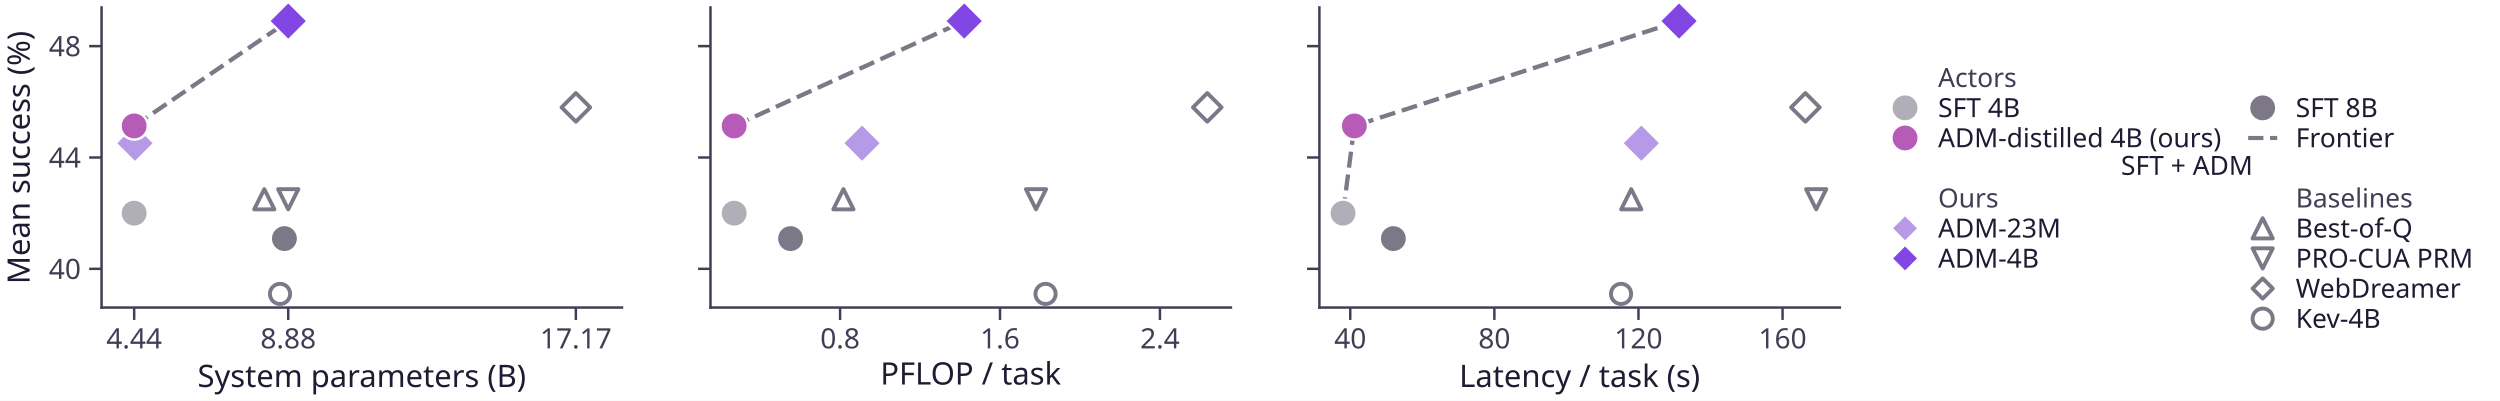
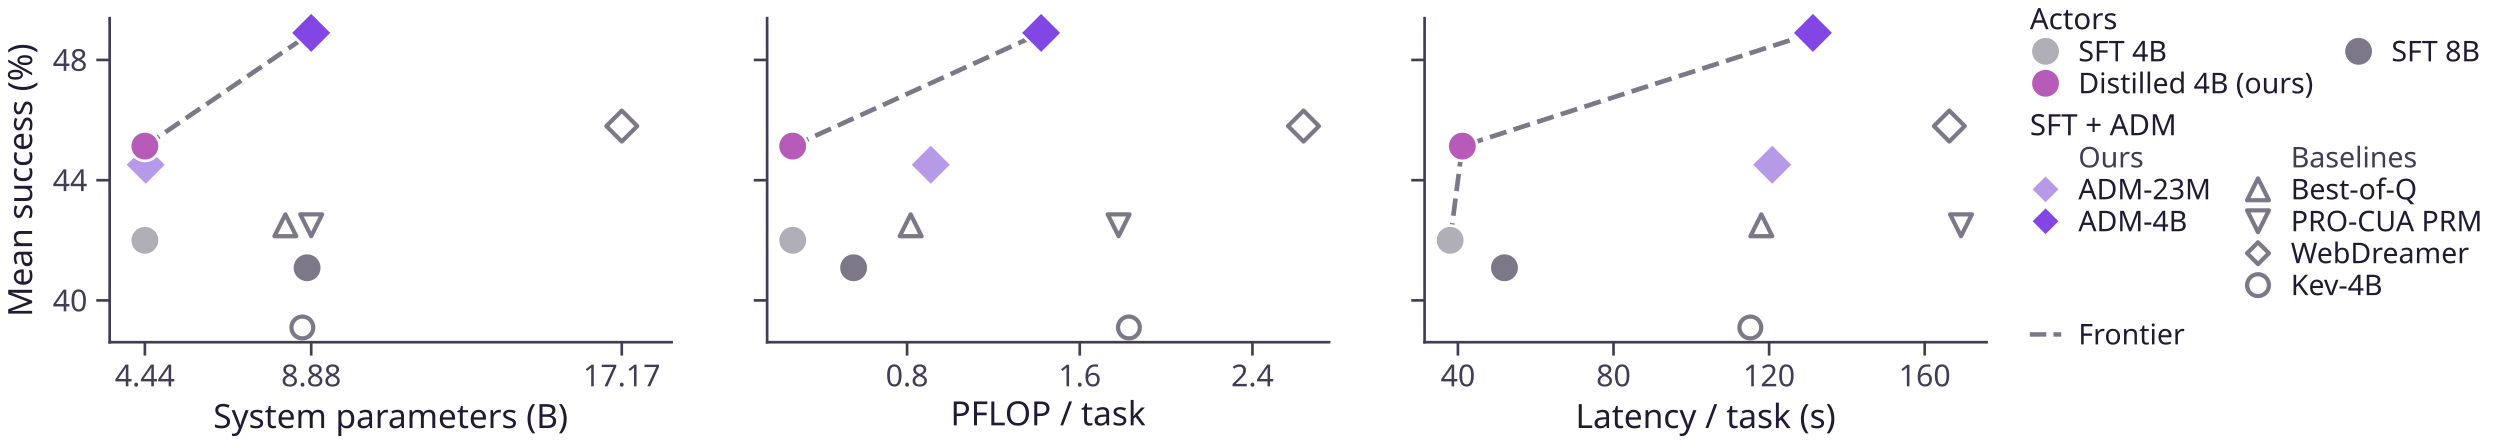
- <svg xmlns="http://www.w3.org/2000/svg" xmlns:xlink="http://www.w3.org/1999/xlink" width="605.77pt" height="97.076pt" viewBox="0 0 605.77 97.076" version="1.1">
+ <svg xmlns="http://www.w3.org/2000/svg" xmlns:xlink="http://www.w3.org/1999/xlink" width="561.035pt" height="99.351pt" viewBox="0 0 561.035 99.351" version="1.1">
  <defs>
    <style type="text/css">*{stroke-linejoin: round; stroke-linecap: butt}</style>
  </defs>
  <g id="figure_1">
    <g id="patch_1">
-       <path d="M 0 97.076 L 605.77 97.076 L 605.77 0 L 0 0 z " style="fill: #ffffff" />
+       <path d="M 0 99.351 L 561.035 99.351 L 561.035 0 L 0 0 z " style="fill: #ffffff" />
    </g>
    <g id="axes_1">
      <g id="patch_2">
-         <path d="M 24.608 74.52 L 150.716 74.52 L 150.716 1.8 L 24.608 1.8 z " style="fill: #ffffff" />
+         <path d="M 24.608 76.795 L 150.716 76.795 L 150.716 4.075 L 24.608 4.075 z " style="fill: #ffffff" />
      </g>
      <g id="matplotlib.axis_1">
        <g id="xtick_1">
          <g id="line2d_1">
            <defs>
-               <path id="m61de6e46d5" d="M 0 0 L 0 3 " style="stroke: #423c54; stroke-width: 0.6" />
+               <path id="m161fb3082c" d="M 0 0 L 0 3 " style="stroke: #423c54; stroke-width: 0.6" />
            </defs>
            <g>
-               <use xlink:href="#m61de6e46d5" x="32.511" y="74.52" style="fill: #423c54; stroke: #423c54; stroke-width: 0.6" />
+               <use xlink:href="#m161fb3082c" x="32.511" y="76.795" style="fill: #423c54; stroke: #423c54; stroke-width: 0.6" />
            </g>
          </g>
          <g id="text_1">
-             <text style="fill: #423c54; font: 6.8px 'Albert Sans'; text-anchor: middle" x="32.511" y="84.416" transform="rotate(-0 32.51075 84.416)">4.44</text>
+             <text style="fill: #423c54; font: 6.8px 'Albert Sans'; text-anchor: middle" x="32.511" y="86.691" transform="rotate(-0 32.51075 86.6912)">4.44</text>
          </g>
        </g>
        <g id="xtick_2">
          <g id="line2d_2">
            <g>
-               <use xlink:href="#m61de6e46d5" x="69.839" y="74.52" style="fill: #423c54; stroke: #423c54; stroke-width: 0.6" />
+               <use xlink:href="#m161fb3082c" x="69.839" y="76.795" style="fill: #423c54; stroke: #423c54; stroke-width: 0.6" />
            </g>
          </g>
          <g id="text_2">
-             <text style="fill: #423c54; font: 6.8px 'Albert Sans'; text-anchor: middle" x="69.839" y="84.416" transform="rotate(-0 69.83866 84.416)">8.88</text>
+             <text style="fill: #423c54; font: 6.8px 'Albert Sans'; text-anchor: middle" x="69.839" y="86.691" transform="rotate(-0 69.83866 86.6912)">8.88</text>
          </g>
        </g>
        <g id="xtick_3">
          <g id="line2d_3">
            <g>
-               <use xlink:href="#m61de6e46d5" x="139.534" y="74.52" style="fill: #423c54; stroke: #423c54; stroke-width: 0.6" />
+               <use xlink:href="#m161fb3082c" x="139.534" y="76.795" style="fill: #423c54; stroke: #423c54; stroke-width: 0.6" />
            </g>
          </g>
          <g id="text_3">
-             <text style="fill: #423c54; font: 6.8px 'Albert Sans'; text-anchor: middle" x="139.534" y="84.416" transform="rotate(-0 139.5342 84.416)">17.17</text>
+             <text style="fill: #423c54; font: 6.8px 'Albert Sans'; text-anchor: middle" x="139.534" y="86.691" transform="rotate(-0 139.5342 86.6912)">17.17</text>
          </g>
        </g>
        <g id="text_4">
-           <text style="fill: #211a33; font: 7.5px 'Albert Sans'; text-anchor: middle" x="87.662" y="93.776" transform="rotate(-0 87.66189 93.776)">System parameters (B)</text>
+           <text style="fill: #211a33; font: 7.5px 'Albert Sans'; text-anchor: middle" x="87.662" y="96.051" transform="rotate(-0 87.66189 96.0512)">System parameters (B)</text>
        </g>
      </g>
      <g id="matplotlib.axis_2">
        <g id="ytick_1">
          <g id="line2d_4">
            <defs>
-               <path id="m17ef0abd34" d="M 0 0 L -3 0 " style="stroke: #423c54; stroke-width: 0.6" />
+               <path id="m8635930430" d="M 0 0 L -3 0 " style="stroke: #423c54; stroke-width: 0.6" />
            </defs>
            <g>
-               <use xlink:href="#m17ef0abd34" x="24.608" y="65.143" style="fill: #423c54; stroke: #423c54; stroke-width: 0.6" />
+               <use xlink:href="#m8635930430" x="24.608" y="67.419" style="fill: #423c54; stroke: #423c54; stroke-width: 0.6" />
            </g>
          </g>
          <g id="text_5">
-             <text style="fill: #423c54; font: 6.8px 'Albert Sans'; text-anchor: end" x="19.608" y="67.591" transform="rotate(-0 19.608 67.5913)">40</text>
+             <text style="fill: #423c54; font: 6.8px 'Albert Sans'; text-anchor: end" x="19.608" y="69.867" transform="rotate(-0 19.608 69.8665)">40</text>
          </g>
        </g>
        <g id="ytick_2">
          <g id="line2d_5">
            <g>
-               <use xlink:href="#m17ef0abd34" x="24.608" y="38.16" style="fill: #423c54; stroke: #423c54; stroke-width: 0.6" />
+               <use xlink:href="#m8635930430" x="24.608" y="40.435" style="fill: #423c54; stroke: #423c54; stroke-width: 0.6" />
            </g>
          </g>
          <g id="text_6">
-             <text style="fill: #423c54; font: 6.8px 'Albert Sans'; text-anchor: end" x="19.608" y="40.608" transform="rotate(-0 19.608 40.608)">44</text>
+             <text style="fill: #423c54; font: 6.8px 'Albert Sans'; text-anchor: end" x="19.608" y="42.883" transform="rotate(-0 19.608 42.8832)">44</text>
          </g>
        </g>
        <g id="ytick_3">
          <g id="line2d_6">
            <g>
-               <use xlink:href="#m17ef0abd34" x="24.608" y="11.177" style="fill: #423c54; stroke: #423c54; stroke-width: 0.6" />
+               <use xlink:href="#m8635930430" x="24.608" y="13.452" style="fill: #423c54; stroke: #423c54; stroke-width: 0.6" />
            </g>
          </g>
          <g id="text_7">
-             <text style="fill: #423c54; font: 6.8px 'Albert Sans'; text-anchor: end" x="19.608" y="13.625" transform="rotate(-0 19.608 13.6247)">48</text>
+             <text style="fill: #423c54; font: 6.8px 'Albert Sans'; text-anchor: end" x="19.608" y="15.9" transform="rotate(-0 19.608 15.8999)">48</text>
          </g>
        </g>
        <g id="text_8">
-           <text style="fill: #211a33; font: 7.5px 'Albert Sans'; text-anchor: middle" x="7.2" y="38.16" transform="rotate(-90 7.2 38.16)">Mean success (%)</text>
+           <text style="fill: #211a33; font: 7.5px 'Albert Sans'; text-anchor: middle" x="7.2" y="40.435" transform="rotate(-90 7.2 40.4352)">Mean success (%)</text>
        </g>
      </g>
      <g id="line2d_7">
-         <path d="M 32.511 30.515 L 69.839 5.105 " clip-path="url(#p9e33a9fb0e)" style="fill: none; stroke-dasharray: 3.885,1.68; stroke-dashoffset: 0; stroke: #7c7887; stroke-width: 1.05" />
+         <path d="M 32.511 32.79 L 69.839 7.381 " clip-path="url(#p4f24f36ef4)" style="fill: none; stroke-dasharray: 3.885,1.68; stroke-dashoffset: 0; stroke: #7c7887; stroke-width: 1.05" />
      </g>
      <g id="patch_3">
-         <path d="M 24.608 74.52 L 24.608 1.8 " style="fill: none; stroke: #423c54; stroke-width: 0.6; stroke-linejoin: miter; stroke-linecap: square" />
+         <path d="M 24.608 76.795 L 24.608 4.075 " style="fill: none; stroke: #423c54; stroke-width: 0.6; stroke-linejoin: miter; stroke-linecap: square" />
      </g>
      <g id="patch_4">
-         <path d="M 24.608 74.52 L 150.716 74.52 " style="fill: none; stroke: #423c54; stroke-width: 0.6; stroke-linejoin: miter; stroke-linecap: square" />
+         <path d="M 24.608 76.795 L 150.716 76.795 " style="fill: none; stroke: #423c54; stroke-width: 0.6; stroke-linejoin: miter; stroke-linecap: square" />
      </g>
      <g id="PathCollection_1">
        <defs>
-           <path id="m8fd069054c" d="M -0 4.69 L 4.69 0 L 0 -4.69 L -4.69 -0 z " style="stroke: #ffffff; stroke-width: 0.6" />
-         </defs>
-         <g>
-           <use xlink:href="#m8fd069054c" x="69.839" y="5.105" style="fill: #8246e5; stroke: #ffffff; stroke-width: 0.6" />
+           <path id="m4cc34425b3" d="M -0 4.69 L 4.69 0 L 0 -4.69 L -4.69 -0 z " style="stroke: #ffffff; stroke-width: 0.6" />
+         </defs>
+         <g>
+           <use xlink:href="#m4cc34425b3" x="69.839" y="7.381" style="fill: #8246e5; stroke: #ffffff; stroke-width: 0.6" />
        </g>
      </g>
      <g id="PathCollection_2">
        <defs>
-           <path id="m68df8850c3" d="M -0 4.69 L 4.69 0 L 0 -4.69 L -4.69 -0 z " style="stroke: #ffffff; stroke-width: 0.6" />
-         </defs>
-         <g>
-           <use xlink:href="#m68df8850c3" x="32.701" y="34.697" style="fill: #b69ae8; stroke: #ffffff; stroke-width: 0.6" />
+           <path id="mbd50ae4b1d" d="M -0 4.69 L 4.69 0 L 0 -4.69 L -4.69 -0 z " style="stroke: #ffffff; stroke-width: 0.6" />
+         </defs>
+         <g>
+           <use xlink:href="#mbd50ae4b1d" x="32.701" y="36.972" style="fill: #b69ae8; stroke: #ffffff; stroke-width: 0.6" />
        </g>
      </g>
      <g id="PathCollection_3">
        <defs>
-           <path id="m28ce4b82d0" d="M 0 3.317 C 0.88 3.317 1.723 2.967 2.345 2.345 C 2.967 1.723 3.317 0.88 3.317 0 C 3.317 -0.88 2.967 -1.723 2.345 -2.345 C 1.723 -2.967 0.88 -3.317 0 -3.317 C -0.88 -3.317 -1.723 -2.967 -2.345 -2.345 C -2.967 -1.723 -3.317 -0.88 -3.317 0 C -3.317 0.88 -2.967 1.723 -2.345 2.345 C -1.723 2.967 -0.88 3.317 0 3.317 z " style="stroke: #ffffff; stroke-width: 0.6" />
-         </defs>
-         <g>
-           <use xlink:href="#m28ce4b82d0" x="32.511" y="30.515" style="fill: #b65cb8; stroke: #ffffff; stroke-width: 0.6" />
+           <path id="m28ff4e58df" d="M 0 3.317 C 0.88 3.317 1.723 2.967 2.345 2.345 C 2.967 1.723 3.317 0.88 3.317 0 C 3.317 -0.88 2.967 -1.723 2.345 -2.345 C 1.723 -2.967 0.88 -3.317 0 -3.317 C -0.88 -3.317 -1.723 -2.967 -2.345 -2.345 C -2.967 -1.723 -3.317 -0.88 -3.317 0 C -3.317 0.88 -2.967 1.723 -2.345 2.345 C -1.723 2.967 -0.88 3.317 0 3.317 z " style="stroke: #ffffff; stroke-width: 0.6" />
+         </defs>
+         <g>
+           <use xlink:href="#m28ff4e58df" x="32.511" y="32.79" style="fill: #b65cb8; stroke: #ffffff; stroke-width: 0.6" />
        </g>
      </g>
      <g id="PathCollection_4">
        <defs>
-           <path id="ma1ceb81681" d="M 0 -2.449 L -2.449 2.449 L 2.449 2.449 z " style="stroke: #7c7887; stroke-width: 0.95" />
-         </defs>
-         <g>
-           <use xlink:href="#ma1ceb81681" x="64.038" y="48.279" style="fill: #ffffff; stroke: #7c7887; stroke-width: 0.95" />
+           <path id="md4ab19af17" d="M 0 -2.449 L -2.449 2.449 L 2.449 2.449 z " style="stroke: #7c7887; stroke-width: 0.95" />
+         </defs>
+         <g>
+           <use xlink:href="#md4ab19af17" x="64.038" y="50.554" style="fill: #ffffff; stroke: #7c7887; stroke-width: 0.95" />
        </g>
      </g>
      <g id="PathCollection_5">
        <defs>
-           <path id="mbe1c7bc2a5" d="M -0 2.449 L 2.449 -2.449 L -2.449 -2.449 z " style="stroke: #7c7887; stroke-width: 0.95" />
-         </defs>
-         <g>
-           <use xlink:href="#mbe1c7bc2a5" x="69.839" y="48.279" style="fill: #ffffff; stroke: #7c7887; stroke-width: 0.95" />
+           <path id="mf06bcd3502" d="M -0 2.449 L 2.449 -2.449 L -2.449 -2.449 z " style="stroke: #7c7887; stroke-width: 0.95" />
+         </defs>
+         <g>
+           <use xlink:href="#mf06bcd3502" x="69.839" y="50.554" style="fill: #ffffff; stroke: #7c7887; stroke-width: 0.95" />
        </g>
      </g>
      <g id="PathCollection_6">
        <defs>
-           <path id="m9565e77558" d="M -0 3.464 L 3.464 0 L 0 -3.464 L -3.464 -0 z " style="stroke: #7c7887; stroke-width: 0.95" />
-         </defs>
-         <g>
-           <use xlink:href="#m9565e77558" x="139.534" y="26.018" style="fill: #ffffff; stroke: #7c7887; stroke-width: 0.95" />
+           <path id="m6170fe58d6" d="M -0 3.464 L 3.464 0 L 0 -3.464 L -3.464 -0 z " style="stroke: #7c7887; stroke-width: 0.95" />
+         </defs>
+         <g>
+           <use xlink:href="#m6170fe58d6" x="139.534" y="28.293" style="fill: #ffffff; stroke: #7c7887; stroke-width: 0.95" />
        </g>
      </g>
      <g id="PathCollection_7">
        <defs>
-           <path id="m8175dce187" d="M 0 2.449 C 0.65 2.449 1.273 2.191 1.732 1.732 C 2.191 1.273 2.449 0.65 2.449 0 C 2.449 -0.65 2.191 -1.273 1.732 -1.732 C 1.273 -2.191 0.65 -2.449 0 -2.449 C -0.65 -2.449 -1.273 -2.191 -1.732 -1.732 C -2.191 -1.273 -2.449 -0.65 -2.449 0 C -2.449 0.65 -2.191 1.273 -1.732 1.732 C -1.273 2.191 -0.65 2.449 0 2.449 z " style="stroke: #7c7887; stroke-width: 0.95" />
-         </defs>
-         <g>
-           <use xlink:href="#m8175dce187" x="67.851" y="71.215" style="fill: #ffffff; stroke: #7c7887; stroke-width: 0.95" />
+           <path id="m6b11955414" d="M 0 2.449 C 0.65 2.449 1.273 2.191 1.732 1.732 C 2.191 1.273 2.449 0.65 2.449 0 C 2.449 -0.65 2.191 -1.273 1.732 -1.732 C 1.273 -2.191 0.65 -2.449 0 -2.449 C -0.65 -2.449 -1.273 -2.191 -1.732 -1.732 C -2.191 -1.273 -2.449 -0.65 -2.449 0 C -2.449 0.65 -2.191 1.273 -1.732 1.732 C -1.273 2.191 -0.65 2.449 0 2.449 z " style="stroke: #7c7887; stroke-width: 0.95" />
+         </defs>
+         <g>
+           <use xlink:href="#m6b11955414" x="67.851" y="73.49" style="fill: #ffffff; stroke: #7c7887; stroke-width: 0.95" />
        </g>
      </g>
      <g id="PathCollection_8">
        <defs>
-           <path id="m7320e8caf6" d="M 0 3.317 C 0.88 3.317 1.723 2.967 2.345 2.345 C 2.967 1.723 3.317 0.88 3.317 0 C 3.317 -0.88 2.967 -1.723 2.345 -2.345 C 1.723 -2.967 0.88 -3.317 0 -3.317 C -0.88 -3.317 -1.723 -2.967 -2.345 -2.345 C -2.967 -1.723 -3.317 -0.88 -3.317 0 C -3.317 0.88 -2.967 1.723 -2.345 2.345 C -1.723 2.967 -0.88 3.317 0 3.317 z " style="stroke: #ffffff; stroke-width: 0.6" />
-         </defs>
-         <g>
-           <use xlink:href="#m7320e8caf6" x="32.511" y="51.652" style="fill: #b0aeb7; stroke: #ffffff; stroke-width: 0.6" />
+           <path id="m9ca3c73a69" d="M 0 3.317 C 0.88 3.317 1.723 2.967 2.345 2.345 C 2.967 1.723 3.317 0.88 3.317 0 C 3.317 -0.88 2.967 -1.723 2.345 -2.345 C 1.723 -2.967 0.88 -3.317 0 -3.317 C -0.88 -3.317 -1.723 -2.967 -2.345 -2.345 C -2.967 -1.723 -3.317 -0.88 -3.317 0 C -3.317 0.88 -2.967 1.723 -2.345 2.345 C -1.723 2.967 -0.88 3.317 0 3.317 z " style="stroke: #ffffff; stroke-width: 0.6" />
+         </defs>
+         <g>
+           <use xlink:href="#m9ca3c73a69" x="32.511" y="53.927" style="fill: #b0aeb7; stroke: #ffffff; stroke-width: 0.6" />
        </g>
      </g>
      <g id="PathCollection_9">
        <defs>
-           <path id="m50984f0b00" d="M 0 3.317 C 0.88 3.317 1.723 2.967 2.345 2.345 C 2.967 1.723 3.317 0.88 3.317 0 C 3.317 -0.88 2.967 -1.723 2.345 -2.345 C 1.723 -2.967 0.88 -3.317 0 -3.317 C -0.88 -3.317 -1.723 -2.967 -2.345 -2.345 C -2.967 -1.723 -3.317 -0.88 -3.317 0 C -3.317 0.88 -2.967 1.723 -2.345 2.345 C -1.723 2.967 -0.88 3.317 0 3.317 z " style="stroke: #ffffff; stroke-width: 0.6" />
-         </defs>
-         <g>
-           <use xlink:href="#m50984f0b00" x="68.914" y="57.813" style="fill: #7c7887; stroke: #ffffff; stroke-width: 0.6" />
+           <path id="m621c9a219c" d="M 0 3.317 C 0.88 3.317 1.723 2.967 2.345 2.345 C 2.967 1.723 3.317 0.88 3.317 0 C 3.317 -0.88 2.967 -1.723 2.345 -2.345 C 1.723 -2.967 0.88 -3.317 0 -3.317 C -0.88 -3.317 -1.723 -2.967 -2.345 -2.345 C -2.967 -1.723 -3.317 -0.88 -3.317 0 C -3.317 0.88 -2.967 1.723 -2.345 2.345 C -1.723 2.967 -0.88 3.317 0 3.317 z " style="stroke: #ffffff; stroke-width: 0.6" />
+         </defs>
+         <g>
+           <use xlink:href="#m621c9a219c" x="68.914" y="60.088" style="fill: #7c7887; stroke: #ffffff; stroke-width: 0.6" />
        </g>
      </g>
    </g>
    <g id="axes_2">
      <g id="patch_5">
-         <path d="M 172.154 74.52 L 298.262 74.52 L 298.262 1.8 L 172.154 1.8 z " style="fill: #ffffff" />
+         <path d="M 172.154 76.795 L 298.262 76.795 L 298.262 4.075 L 172.154 4.075 z " style="fill: #ffffff" />
      </g>
      <g id="matplotlib.axis_3">
        <g id="xtick_4">
          <g id="line2d_8">
            <g>
-               <use xlink:href="#m61de6e46d5" x="203.56" y="74.52" style="fill: #423c54; stroke: #423c54; stroke-width: 0.6" />
+               <use xlink:href="#m161fb3082c" x="203.56" y="76.795" style="fill: #423c54; stroke: #423c54; stroke-width: 0.6" />
            </g>
          </g>
          <g id="text_9">
-             <text style="fill: #423c54; font: 6.8px 'Albert Sans'; text-anchor: middle" x="203.56" y="84.416" transform="rotate(-0 203.56 84.416)">0.8</text>
+             <text style="fill: #423c54; font: 6.8px 'Albert Sans'; text-anchor: middle" x="203.56" y="86.691" transform="rotate(-0 203.56 86.6912)">0.8</text>
          </g>
        </g>
        <g id="xtick_5">
          <g id="line2d_9">
            <g>
-               <use xlink:href="#m61de6e46d5" x="242.313" y="74.52" style="fill: #423c54; stroke: #423c54; stroke-width: 0.6" />
+               <use xlink:href="#m161fb3082c" x="242.313" y="76.795" style="fill: #423c54; stroke: #423c54; stroke-width: 0.6" />
            </g>
          </g>
          <g id="text_10">
-             <text style="fill: #423c54; font: 6.8px 'Albert Sans'; text-anchor: middle" x="242.313" y="84.416" transform="rotate(-0 242.3127 84.416)">1.6</text>
+             <text style="fill: #423c54; font: 6.8px 'Albert Sans'; text-anchor: middle" x="242.313" y="86.691" transform="rotate(-0 242.3127 86.6912)">1.6</text>
          </g>
        </g>
        <g id="xtick_6">
          <g id="line2d_10">
            <g>
-               <use xlink:href="#m61de6e46d5" x="281.065" y="74.52" style="fill: #423c54; stroke: #423c54; stroke-width: 0.6" />
+               <use xlink:href="#m161fb3082c" x="281.065" y="76.795" style="fill: #423c54; stroke: #423c54; stroke-width: 0.6" />
            </g>
          </g>
          <g id="text_11">
-             <text style="fill: #423c54; font: 6.8px 'Albert Sans'; text-anchor: middle" x="281.065" y="84.416" transform="rotate(-0 281.0654 84.416)">2.4</text>
+             <text style="fill: #423c54; font: 6.8px 'Albert Sans'; text-anchor: middle" x="281.065" y="86.691" transform="rotate(-0 281.0654 86.6912)">2.4</text>
          </g>
        </g>
        <g id="text_12">
-           <text style="fill: #211a33; font: 7.5px 'Albert Sans'; text-anchor: middle" x="235.208" y="93.176" transform="rotate(-0 235.208 93.176)">PFLOP / task</text>
+           <text style="fill: #211a33; font: 7.5px 'Albert Sans'; text-anchor: middle" x="235.208" y="95.451" transform="rotate(-0 235.208 95.4512)">PFLOP / task</text>
        </g>
      </g>
      <g id="matplotlib.axis_4">
        <g id="ytick_4">
          <g id="line2d_11">
            <g>
-               <use xlink:href="#m17ef0abd34" x="172.154" y="65.143" style="fill: #423c54; stroke: #423c54; stroke-width: 0.6" />
+               <use xlink:href="#m8635930430" x="172.154" y="67.419" style="fill: #423c54; stroke: #423c54; stroke-width: 0.6" />
            </g>
          </g>
        </g>
        <g id="ytick_5">
          <g id="line2d_12">
            <g>
-               <use xlink:href="#m17ef0abd34" x="172.154" y="38.16" style="fill: #423c54; stroke: #423c54; stroke-width: 0.6" />
+               <use xlink:href="#m8635930430" x="172.154" y="40.435" style="fill: #423c54; stroke: #423c54; stroke-width: 0.6" />
            </g>
          </g>
        </g>
        <g id="ytick_6">
          <g id="line2d_13">
            <g>
-               <use xlink:href="#m17ef0abd34" x="172.154" y="11.177" style="fill: #423c54; stroke: #423c54; stroke-width: 0.6" />
+               <use xlink:href="#m8635930430" x="172.154" y="13.452" style="fill: #423c54; stroke: #423c54; stroke-width: 0.6" />
            </g>
          </g>
        </g>
      </g>
      <g id="line2d_14">
-         <path d="M 177.886 30.515 L 233.642 5.105 " clip-path="url(#p14909e1b78)" style="fill: none; stroke-dasharray: 3.885,1.68; stroke-dashoffset: 0; stroke: #7c7887; stroke-width: 1.05" />
+         <path d="M 177.886 32.79 L 233.642 7.381 " clip-path="url(#pe3244c057e)" style="fill: none; stroke-dasharray: 3.885,1.68; stroke-dashoffset: 0; stroke: #7c7887; stroke-width: 1.05" />
      </g>
      <g id="patch_6">
-         <path d="M 172.154 74.52 L 172.154 1.8 " style="fill: none; stroke: #423c54; stroke-width: 0.6; stroke-linejoin: miter; stroke-linecap: square" />
+         <path d="M 172.154 76.795 L 172.154 4.075 " style="fill: none; stroke: #423c54; stroke-width: 0.6; stroke-linejoin: miter; stroke-linecap: square" />
      </g>
      <g id="patch_7">
-         <path d="M 172.154 74.52 L 298.262 74.52 " style="fill: none; stroke: #423c54; stroke-width: 0.6; stroke-linejoin: miter; stroke-linecap: square" />
+         <path d="M 172.154 76.795 L 298.262 76.795 " style="fill: none; stroke: #423c54; stroke-width: 0.6; stroke-linejoin: miter; stroke-linecap: square" />
      </g>
      <g id="PathCollection_10">
        <g>
-           <use xlink:href="#m8fd069054c" x="233.642" y="5.105" style="fill: #8246e5; stroke: #ffffff; stroke-width: 0.6" />
+           <use xlink:href="#m4cc34425b3" x="233.642" y="7.381" style="fill: #8246e5; stroke: #ffffff; stroke-width: 0.6" />
        </g>
      </g>
      <g id="PathCollection_11">
        <g>
-           <use xlink:href="#m68df8850c3" x="208.872" y="34.697" style="fill: #b69ae8; stroke: #ffffff; stroke-width: 0.6" />
+           <use xlink:href="#mbd50ae4b1d" x="208.872" y="36.972" style="fill: #b69ae8; stroke: #ffffff; stroke-width: 0.6" />
        </g>
      </g>
      <g id="PathCollection_12">
        <g>
-           <use xlink:href="#m28ce4b82d0" x="177.886" y="30.515" style="fill: #b65cb8; stroke: #ffffff; stroke-width: 0.6" />
+           <use xlink:href="#m28ff4e58df" x="177.886" y="32.79" style="fill: #b65cb8; stroke: #ffffff; stroke-width: 0.6" />
        </g>
      </g>
      <g id="PathCollection_13">
        <g>
-           <use xlink:href="#ma1ceb81681" x="204.367" y="48.279" style="fill: #ffffff; stroke: #7c7887; stroke-width: 0.95" />
+           <use xlink:href="#md4ab19af17" x="204.367" y="50.554" style="fill: #ffffff; stroke: #7c7887; stroke-width: 0.95" />
        </g>
      </g>
      <g id="PathCollection_14">
        <g>
-           <use xlink:href="#mbe1c7bc2a5" x="251.032" y="48.279" style="fill: #ffffff; stroke: #7c7887; stroke-width: 0.95" />
+           <use xlink:href="#mf06bcd3502" x="251.032" y="50.554" style="fill: #ffffff; stroke: #7c7887; stroke-width: 0.95" />
        </g>
      </g>
      <g id="PathCollection_15">
        <g>
-           <use xlink:href="#m9565e77558" x="292.53" y="26.018" style="fill: #ffffff; stroke: #7c7887; stroke-width: 0.95" />
+           <use xlink:href="#m6170fe58d6" x="292.53" y="28.293" style="fill: #ffffff; stroke: #7c7887; stroke-width: 0.95" />
        </g>
      </g>
      <g id="PathCollection_16">
        <g>
-           <use xlink:href="#m8175dce187" x="253.345" y="71.215" style="fill: #ffffff; stroke: #7c7887; stroke-width: 0.95" />
+           <use xlink:href="#m6b11955414" x="253.345" y="73.49" style="fill: #ffffff; stroke: #7c7887; stroke-width: 0.95" />
        </g>
      </g>
      <g id="PathCollection_17">
        <g>
-           <use xlink:href="#m7320e8caf6" x="177.902" y="51.652" style="fill: #b0aeb7; stroke: #ffffff; stroke-width: 0.6" />
+           <use xlink:href="#m9ca3c73a69" x="177.902" y="53.927" style="fill: #b0aeb7; stroke: #ffffff; stroke-width: 0.6" />
        </g>
      </g>
      <g id="PathCollection_18">
        <g>
-           <use xlink:href="#m50984f0b00" x="191.563" y="57.813" style="fill: #7c7887; stroke: #ffffff; stroke-width: 0.6" />
+           <use xlink:href="#m621c9a219c" x="191.563" y="60.088" style="fill: #7c7887; stroke: #ffffff; stroke-width: 0.6" />
        </g>
      </g>
    </g>
    <g id="axes_3">
      <g id="patch_8">
-         <path d="M 319.7 74.52 L 445.808 74.52 L 445.808 1.8 L 319.7 1.8 z " style="fill: #ffffff" />
+         <path d="M 319.7 76.795 L 445.808 76.795 L 445.808 4.075 L 319.7 4.075 z " style="fill: #ffffff" />
      </g>
      <g id="matplotlib.axis_5">
        <g id="xtick_7">
          <g id="line2d_15">
            <g>
-               <use xlink:href="#m61de6e46d5" x="327.178" y="74.52" style="fill: #423c54; stroke: #423c54; stroke-width: 0.6" />
+               <use xlink:href="#m161fb3082c" x="327.178" y="76.795" style="fill: #423c54; stroke: #423c54; stroke-width: 0.6" />
            </g>
          </g>
          <g id="text_13">
-             <text style="fill: #423c54; font: 6.8px 'Albert Sans'; text-anchor: middle" x="327.178" y="84.416" transform="rotate(-0 327.1782 84.416)">40</text>
+             <text style="fill: #423c54; font: 6.8px 'Albert Sans'; text-anchor: middle" x="327.178" y="86.691" transform="rotate(-0 327.1782 86.6912)">40</text>
          </g>
        </g>
        <g id="xtick_8">
          <g id="line2d_16">
            <g>
-               <use xlink:href="#m61de6e46d5" x="362.095" y="74.52" style="fill: #423c54; stroke: #423c54; stroke-width: 0.6" />
+               <use xlink:href="#m161fb3082c" x="362.095" y="76.795" style="fill: #423c54; stroke: #423c54; stroke-width: 0.6" />
            </g>
          </g>
          <g id="text_14">
-             <text style="fill: #423c54; font: 6.8px 'Albert Sans'; text-anchor: middle" x="362.095" y="84.416" transform="rotate(-0 362.095 84.416)">80</text>
+             <text style="fill: #423c54; font: 6.8px 'Albert Sans'; text-anchor: middle" x="362.095" y="86.691" transform="rotate(-0 362.095 86.6912)">80</text>
          </g>
        </g>
        <g id="xtick_9">
          <g id="line2d_17">
            <g>
-               <use xlink:href="#m61de6e46d5" x="397.012" y="74.52" style="fill: #423c54; stroke: #423c54; stroke-width: 0.6" />
+               <use xlink:href="#m161fb3082c" x="397.012" y="76.795" style="fill: #423c54; stroke: #423c54; stroke-width: 0.6" />
            </g>
          </g>
          <g id="text_15">
-             <text style="fill: #423c54; font: 6.8px 'Albert Sans'; text-anchor: middle" x="397.012" y="84.416" transform="rotate(-0 397.0118 84.416)">120</text>
+             <text style="fill: #423c54; font: 6.8px 'Albert Sans'; text-anchor: middle" x="397.012" y="86.691" transform="rotate(-0 397.0118 86.6912)">120</text>
          </g>
        </g>
        <g id="xtick_10">
          <g id="line2d_18">
            <g>
-               <use xlink:href="#m61de6e46d5" x="431.929" y="74.52" style="fill: #423c54; stroke: #423c54; stroke-width: 0.6" />
+               <use xlink:href="#m161fb3082c" x="431.929" y="76.795" style="fill: #423c54; stroke: #423c54; stroke-width: 0.6" />
            </g>
          </g>
          <g id="text_16">
-             <text style="fill: #423c54; font: 6.8px 'Albert Sans'; text-anchor: middle" x="431.929" y="84.416" transform="rotate(-0 431.9286 84.416)">160</text>
+             <text style="fill: #423c54; font: 6.8px 'Albert Sans'; text-anchor: middle" x="431.929" y="86.691" transform="rotate(-0 431.9286 86.6912)">160</text>
          </g>
        </g>
        <g id="text_17">
-           <text style="fill: #211a33; font: 7.5px 'Albert Sans'; text-anchor: middle" x="382.754" y="93.776" transform="rotate(-0 382.7541 93.776)">Latency / task (s)</text>
+           <text style="fill: #211a33; font: 7.5px 'Albert Sans'; text-anchor: middle" x="382.754" y="96.051" transform="rotate(-0 382.7541 96.0512)">Latency / task (s)</text>
        </g>
      </g>
      <g id="matplotlib.axis_6">
        <g id="ytick_7">
          <g id="line2d_19">
            <g>
-               <use xlink:href="#m17ef0abd34" x="319.7" y="65.143" style="fill: #423c54; stroke: #423c54; stroke-width: 0.6" />
+               <use xlink:href="#m8635930430" x="319.7" y="67.419" style="fill: #423c54; stroke: #423c54; stroke-width: 0.6" />
            </g>
          </g>
        </g>
        <g id="ytick_8">
          <g id="line2d_20">
            <g>
-               <use xlink:href="#m17ef0abd34" x="319.7" y="38.16" style="fill: #423c54; stroke: #423c54; stroke-width: 0.6" />
+               <use xlink:href="#m8635930430" x="319.7" y="40.435" style="fill: #423c54; stroke: #423c54; stroke-width: 0.6" />
            </g>
          </g>
        </g>
        <g id="ytick_9">
          <g id="line2d_21">
            <g>
-               <use xlink:href="#m17ef0abd34" x="319.7" y="11.177" style="fill: #423c54; stroke: #423c54; stroke-width: 0.6" />
+               <use xlink:href="#m8635930430" x="319.7" y="13.452" style="fill: #423c54; stroke: #423c54; stroke-width: 0.6" />
            </g>
          </g>
        </g>
      </g>
      <g id="line2d_22">
-         <path d="M 325.432 51.652 L 328.168 30.515 L 406.847 5.105 " clip-path="url(#pde8a7849ba)" style="fill: none; stroke-dasharray: 3.885,1.68; stroke-dashoffset: 0; stroke: #7c7887; stroke-width: 1.05" />
+         <path d="M 325.432 53.927 L 328.168 32.79 L 406.847 7.381 " clip-path="url(#p9990060008)" style="fill: none; stroke-dasharray: 3.885,1.68; stroke-dashoffset: 0; stroke: #7c7887; stroke-width: 1.05" />
      </g>
      <g id="patch_9">
-         <path d="M 319.7 74.52 L 319.7 1.8 " style="fill: none; stroke: #423c54; stroke-width: 0.6; stroke-linejoin: miter; stroke-linecap: square" />
+         <path d="M 319.7 76.795 L 319.7 4.075 " style="fill: none; stroke: #423c54; stroke-width: 0.6; stroke-linejoin: miter; stroke-linecap: square" />
      </g>
      <g id="patch_10">
-         <path d="M 319.7 74.52 L 445.808 74.52 " style="fill: none; stroke: #423c54; stroke-width: 0.6; stroke-linejoin: miter; stroke-linecap: square" />
+         <path d="M 319.7 76.795 L 445.808 76.795 " style="fill: none; stroke: #423c54; stroke-width: 0.6; stroke-linejoin: miter; stroke-linecap: square" />
      </g>
      <g id="PathCollection_19">
        <g>
-           <use xlink:href="#m8fd069054c" x="406.847" y="5.105" style="fill: #8246e5; stroke: #ffffff; stroke-width: 0.6" />
+           <use xlink:href="#m4cc34425b3" x="406.847" y="7.381" style="fill: #8246e5; stroke: #ffffff; stroke-width: 0.6" />
        </g>
      </g>
      <g id="PathCollection_20">
        <g>
-           <use xlink:href="#m68df8850c3" x="397.71" y="34.697" style="fill: #b69ae8; stroke: #ffffff; stroke-width: 0.6" />
+           <use xlink:href="#mbd50ae4b1d" x="397.71" y="36.972" style="fill: #b69ae8; stroke: #ffffff; stroke-width: 0.6" />
        </g>
      </g>
      <g id="PathCollection_21">
        <g>
-           <use xlink:href="#m28ce4b82d0" x="328.168" y="30.515" style="fill: #b65cb8; stroke: #ffffff; stroke-width: 0.6" />
+           <use xlink:href="#m28ff4e58df" x="328.168" y="32.79" style="fill: #b65cb8; stroke: #ffffff; stroke-width: 0.6" />
        </g>
      </g>
      <g id="PathCollection_22">
        <g>
-           <use xlink:href="#ma1ceb81681" x="395.266" y="48.279" style="fill: #ffffff; stroke: #7c7887; stroke-width: 0.95" />
+           <use xlink:href="#md4ab19af17" x="395.266" y="50.554" style="fill: #ffffff; stroke: #7c7887; stroke-width: 0.95" />
        </g>
      </g>
      <g id="PathCollection_23">
        <g>
-           <use xlink:href="#mbe1c7bc2a5" x="440.076" y="48.279" style="fill: #ffffff; stroke: #7c7887; stroke-width: 0.95" />
+           <use xlink:href="#mf06bcd3502" x="440.076" y="50.554" style="fill: #ffffff; stroke: #7c7887; stroke-width: 0.95" />
        </g>
      </g>
      <g id="PathCollection_24">
        <g>
-           <use xlink:href="#m9565e77558" x="437.457" y="26.018" style="fill: #ffffff; stroke: #7c7887; stroke-width: 0.95" />
+           <use xlink:href="#m6170fe58d6" x="437.457" y="28.293" style="fill: #ffffff; stroke: #7c7887; stroke-width: 0.95" />
        </g>
      </g>
      <g id="PathCollection_25">
        <g>
-           <use xlink:href="#m8175dce187" x="392.798" y="71.215" style="fill: #ffffff; stroke: #7c7887; stroke-width: 0.95" />
+           <use xlink:href="#m6b11955414" x="392.798" y="73.49" style="fill: #ffffff; stroke: #7c7887; stroke-width: 0.95" />
        </g>
      </g>
      <g id="PathCollection_26">
        <g>
-           <use xlink:href="#m7320e8caf6" x="325.432" y="51.652" style="fill: #b0aeb7; stroke: #ffffff; stroke-width: 0.6" />
+           <use xlink:href="#m9ca3c73a69" x="325.432" y="53.927" style="fill: #b0aeb7; stroke: #ffffff; stroke-width: 0.6" />
        </g>
      </g>
      <g id="PathCollection_27">
        <g>
-           <use xlink:href="#m50984f0b00" x="337.624" y="57.813" style="fill: #7c7887; stroke: #ffffff; stroke-width: 0.6" />
-         </g>
-       </g>
-     </g>
-     <g id="text_18">
-       <text style="fill: #211a33; font: 500 6.4px 'Albert Sans'; text-anchor: middle" x="529.898" y="42.376" transform="rotate(-0 529.898 42.376)">SFT + ADM</text>
+           <use xlink:href="#m621c9a219c" x="337.624" y="60.088" style="fill: #7c7887; stroke: #ffffff; stroke-width: 0.6" />
+         </g>
+       </g>
    </g>
    <g id="legend_1">
-       <g id="line2d_23" />
+       <g id="text_18">
+         <text style="fill: #211a33; font: 500 6.6px 'Albert Sans'; text-anchor: start" x="455.528" y="6.552" transform="rotate(-0 455.528 6.552)">Actors</text>
+       </g>
+       <g id="line2d_23">
+         <g>
+           <use xlink:href="#m9ca3c73a69" x="459.048" y="11.52" style="fill: #b0aeb7; stroke: #ffffff; stroke-width: 0.6" />
+         </g>
+       </g>
      <g id="text_19">
-         <text style="fill: #423c54; font: 500 6.4px 'Albert Sans'; text-anchor: start" x="469.608" y="21.08" transform="rotate(-0 469.608 21.08)">Actors</text>
+         <text style="fill: #211a33; font: 6.4px 'Albert Sans'; text-anchor: start" x="466.408" y="13.76" transform="rotate(-0 466.408 13.76)">SFT 4B</text>
      </g>
      <g id="line2d_24">
        <g>
-           <use xlink:href="#m7320e8caf6" x="461.608" y="26.136" style="fill: #b0aeb7; stroke: #ffffff; stroke-width: 0.6" />
+           <use xlink:href="#m28ff4e58df" x="459.048" y="18.688" style="fill: #b65cb8; stroke: #ffffff; stroke-width: 0.6" />
        </g>
      </g>
      <g id="text_20">
-         <text style="fill: #211a33; font: 6.4px 'Albert Sans'; text-anchor: start" x="469.608" y="28.376" transform="rotate(-0 469.608 28.376)">SFT 4B</text>
+         <text style="fill: #211a33; font: 6.4px 'Albert Sans'; text-anchor: start" x="466.408" y="20.928" transform="rotate(-0 466.408 20.928)">Distilled 4B (ours)</text>
      </g>
      <g id="line2d_25">
        <g>
-           <use xlink:href="#m28ce4b82d0" x="461.608" y="33.432" style="fill: #b65cb8; stroke: #ffffff; stroke-width: 0.6" />
+           <use xlink:href="#m621c9a219c" x="529.301" y="11.52" style="fill: #7c7887; stroke: #ffffff; stroke-width: 0.6" />
        </g>
      </g>
      <g id="text_21">
-         <text style="fill: #211a33; font: 6.4px 'Albert Sans'; text-anchor: start" x="469.608" y="35.672" transform="rotate(-0 469.608 35.672)">ADM-distilled 4B (ours)</text>
+         <text style="fill: #211a33; font: 6.4px 'Albert Sans'; text-anchor: start" x="536.661" y="13.76" transform="rotate(-0 536.661 13.76)">SFT 8B</text>
      </g>
      <g id="line2d_26" />
+     </g>
+     <g id="legend_2">
+       <g id="text_22">
+         <text style="fill: #211a33; font: 500 6.6px 'Albert Sans'; text-anchor: start" x="455.528" y="30.352" transform="rotate(-0 455.528 30.352)">SFT + ADM</text>
+       </g>
      <g id="line2d_27" />
-       <g id="text_22">
-         <text style="fill: #423c54; font: 500 6.4px 'Albert Sans'; text-anchor: start" x="469.608" y="50.264" transform="rotate(-0 469.608 50.264)">Ours</text>
+       <g id="text_23">
+         <text style="fill: #423c54; font: 500 6.4px 'Albert Sans'; text-anchor: start" x="466.408" y="37.56" transform="rotate(-0 466.408 37.56)">Ours</text>
      </g>
      <g id="line2d_28">
        <defs>
-           <path id="m19609c5b31" d="M -0 3.317 L 3.317 0 L 0 -3.317 L -3.317 -0 z " style="stroke: #ffffff; stroke-width: 0.6" />
-         </defs>
-         <g>
-           <use xlink:href="#m19609c5b31" x="461.608" y="55.32" style="fill: #b69ae8; stroke: #ffffff; stroke-width: 0.6" />
-         </g>
-       </g>
-       <g id="text_23">
-         <text style="fill: #211a33; font: 6.4px 'Albert Sans'; text-anchor: start" x="469.608" y="57.56" transform="rotate(-0 469.608 57.56)">ADM-23M</text>
+           <path id="m91ccb786c5" d="M -0 3.317 L 3.317 0 L 0 -3.317 L -3.317 -0 z " style="stroke: #ffffff; stroke-width: 0.6" />
+         </defs>
+         <g>
+           <use xlink:href="#m91ccb786c5" x="459.048" y="42.488" style="fill: #b69ae8; stroke: #ffffff; stroke-width: 0.6" />
+         </g>
+       </g>
+       <g id="text_24">
+         <text style="fill: #211a33; font: 6.4px 'Albert Sans'; text-anchor: start" x="466.408" y="44.728" transform="rotate(-0 466.408 44.728)">ADM-23M</text>
      </g>
      <g id="line2d_29">
        <defs>
-           <path id="m4b032bc851" d="M -0 3.317 L 3.317 0 L 0 -3.317 L -3.317 -0 z " style="stroke: #ffffff; stroke-width: 0.6" />
-         </defs>
-         <g>
-           <use xlink:href="#m4b032bc851" x="461.608" y="62.616" style="fill: #8246e5; stroke: #ffffff; stroke-width: 0.6" />
-         </g>
-       </g>
-       <g id="text_24">
-         <text style="fill: #211a33; font: 6.4px 'Albert Sans'; text-anchor: start" x="469.608" y="64.856" transform="rotate(-0 469.608 64.856)">ADM-4B</text>
+           <path id="m4bd4fae264" d="M -0 3.317 L 3.317 0 L 0 -3.317 L -3.317 -0 z " style="stroke: #ffffff; stroke-width: 0.6" />
+         </defs>
+         <g>
+           <use xlink:href="#m4bd4fae264" x="459.048" y="49.656" style="fill: #8246e5; stroke: #ffffff; stroke-width: 0.6" />
+         </g>
+       </g>
+       <g id="text_25">
+         <text style="fill: #211a33; font: 6.4px 'Albert Sans'; text-anchor: start" x="466.408" y="51.896" transform="rotate(-0 466.408 51.896)">ADM-4B</text>
      </g>
      <g id="line2d_30" />
      <g id="line2d_31" />
      <g id="line2d_32" />
+       <g id="text_26">
+         <text style="fill: #423c54; font: 500 6.4px 'Albert Sans'; text-anchor: start" x="514.089" y="37.56" transform="rotate(-0 514.089 37.56)">Baselines</text>
+       </g>
      <g id="line2d_33">
        <g>
-           <use xlink:href="#m50984f0b00" x="548.264" y="26.136" style="fill: #7c7887; stroke: #ffffff; stroke-width: 0.6" />
-         </g>
-       </g>
-       <g id="text_25">
-         <text style="fill: #211a33; font: 6.4px 'Albert Sans'; text-anchor: start" x="556.264" y="28.376" transform="rotate(-0 556.264 28.376)">SFT 8B</text>
+           <use xlink:href="#md4ab19af17" x="506.729" y="42.488" style="fill: #ffffff; stroke: #7c7887; stroke-width: 0.95" />
+         </g>
+       </g>
+       <g id="text_27">
+         <text style="fill: #211a33; font: 6.4px 'Albert Sans'; text-anchor: start" x="514.089" y="44.728" transform="rotate(-0 514.089 44.728)">Best-of-Q</text>
      </g>
      <g id="line2d_34">
-         <path d="M 544.744 33.432 L 548.264 33.432 L 551.784 33.432 " style="fill: none; stroke-dasharray: 3.7,1.6; stroke-dashoffset: 0; stroke: #7c7887" />
-       </g>
-       <g id="text_26">
-         <text style="fill: #211a33; font: 6.4px 'Albert Sans'; text-anchor: start" x="556.264" y="35.672" transform="rotate(-0 556.264 35.672)">Frontier</text>
-       </g>
-       <g id="line2d_35" />
-       <g id="line2d_36" />
-       <g id="text_27">
-         <text style="fill: #423c54; font: 500 6.4px 'Albert Sans'; text-anchor: start" x="556.264" y="50.264" transform="rotate(-0 556.264 50.264)">Baselines</text>
-       </g>
+         <g>
+           <use xlink:href="#mf06bcd3502" x="506.729" y="49.656" style="fill: #ffffff; stroke: #7c7887; stroke-width: 0.95" />
+         </g>
+       </g>
+       <g id="text_28">
+         <text style="fill: #211a33; font: 6.4px 'Albert Sans'; text-anchor: start" x="514.089" y="51.896" transform="rotate(-0 514.089 51.896)">PRO-CUA PRM</text>
+       </g>
+       <g id="line2d_35">
+         <defs>
+           <path id="mabe1ea6f5f" d="M -0 2.449 L 2.449 0 L 0 -2.449 L -2.449 -0 z " style="stroke: #7c7887; stroke-width: 0.95" />
+         </defs>
+         <g>
+           <use xlink:href="#mabe1ea6f5f" x="506.729" y="56.824" style="fill: #ffffff; stroke: #7c7887; stroke-width: 0.95" />
+         </g>
+       </g>
+       <g id="text_29">
+         <text style="fill: #211a33; font: 6.4px 'Albert Sans'; text-anchor: start" x="514.089" y="59.064" transform="rotate(-0 514.089 59.064)">WebDreamer</text>
+       </g>
+       <g id="line2d_36">
+         <g>
+           <use xlink:href="#m6b11955414" x="506.729" y="63.992" style="fill: #ffffff; stroke: #7c7887; stroke-width: 0.95" />
+         </g>
+       </g>
+       <g id="text_30">
+         <text style="fill: #211a33; font: 6.4px 'Albert Sans'; text-anchor: start" x="514.089" y="66.232" transform="rotate(-0 514.089 66.232)">Kev-4B</text>
+       </g>
+     </g>
+     <g id="legend_3">
      <g id="line2d_37">
-         <g>
-           <use xlink:href="#ma1ceb81681" x="548.264" y="55.32" style="fill: #ffffff; stroke: #7c7887; stroke-width: 0.95" />
-         </g>
-       </g>
-       <g id="text_28">
-         <text style="fill: #211a33; font: 6.4px 'Albert Sans'; text-anchor: start" x="556.264" y="57.56" transform="rotate(-0 556.264 57.56)">Best-of-Q</text>
-       </g>
-       <g id="line2d_38">
-         <g>
-           <use xlink:href="#mbe1c7bc2a5" x="548.264" y="62.616" style="fill: #ffffff; stroke: #7c7887; stroke-width: 0.95" />
-         </g>
-       </g>
-       <g id="text_29">
-         <text style="fill: #211a33; font: 6.4px 'Albert Sans'; text-anchor: start" x="556.264" y="64.856" transform="rotate(-0 556.264 64.856)">PRO-CUA PRM</text>
-       </g>
-       <g id="line2d_39">
-         <defs>
-           <path id="m9706f29c6c" d="M -0 2.449 L 2.449 0 L 0 -2.449 L -2.449 -0 z " style="stroke: #7c7887; stroke-width: 0.95" />
-         </defs>
-         <g>
-           <use xlink:href="#m9706f29c6c" x="548.264" y="69.912" style="fill: #ffffff; stroke: #7c7887; stroke-width: 0.95" />
-         </g>
-       </g>
-       <g id="text_30">
-         <text style="fill: #211a33; font: 6.4px 'Albert Sans'; text-anchor: start" x="556.264" y="72.152" transform="rotate(-0 556.264 72.152)">WebDreamer</text>
-       </g>
-       <g id="line2d_40">
-         <g>
-           <use xlink:href="#m8175dce187" x="548.264" y="77.208" style="fill: #ffffff; stroke: #7c7887; stroke-width: 0.95" />
-         </g>
+         <path d="M 455.528 75.048 L 459.048 75.048 L 462.568 75.048 " style="fill: none; stroke-dasharray: 3.7,1.6; stroke-dashoffset: 0; stroke: #7c7887" />
      </g>
      <g id="text_31">
-         <text style="fill: #211a33; font: 6.4px 'Albert Sans'; text-anchor: start" x="556.264" y="79.448" transform="rotate(-0 556.264 79.448)">Kev-4B</text>
+         <text style="fill: #211a33; font: 6.4px 'Albert Sans'; text-anchor: start" x="466.408" y="77.288" transform="rotate(-0 466.408 77.288)">Frontier</text>
      </g>
    </g>
  </g>
  <defs>
-     <clipPath id="p9e33a9fb0e">
-       <rect x="24.608" y="1.8" width="126.108" height="72.72" />
+     <clipPath id="p4f24f36ef4">
+       <rect x="24.608" y="4.075" width="126.108" height="72.72" />
    </clipPath>
-     <clipPath id="p14909e1b78">
-       <rect x="172.154" y="1.8" width="126.108" height="72.72" />
+     <clipPath id="pe3244c057e">
+       <rect x="172.154" y="4.075" width="126.108" height="72.72" />
    </clipPath>
-     <clipPath id="pde8a7849ba">
-       <rect x="319.7" y="1.8" width="126.108" height="72.72" />
+     <clipPath id="p9990060008">
+       <rect x="319.7" y="4.075" width="126.108" height="72.72" />
    </clipPath>
  </defs>
</svg>
